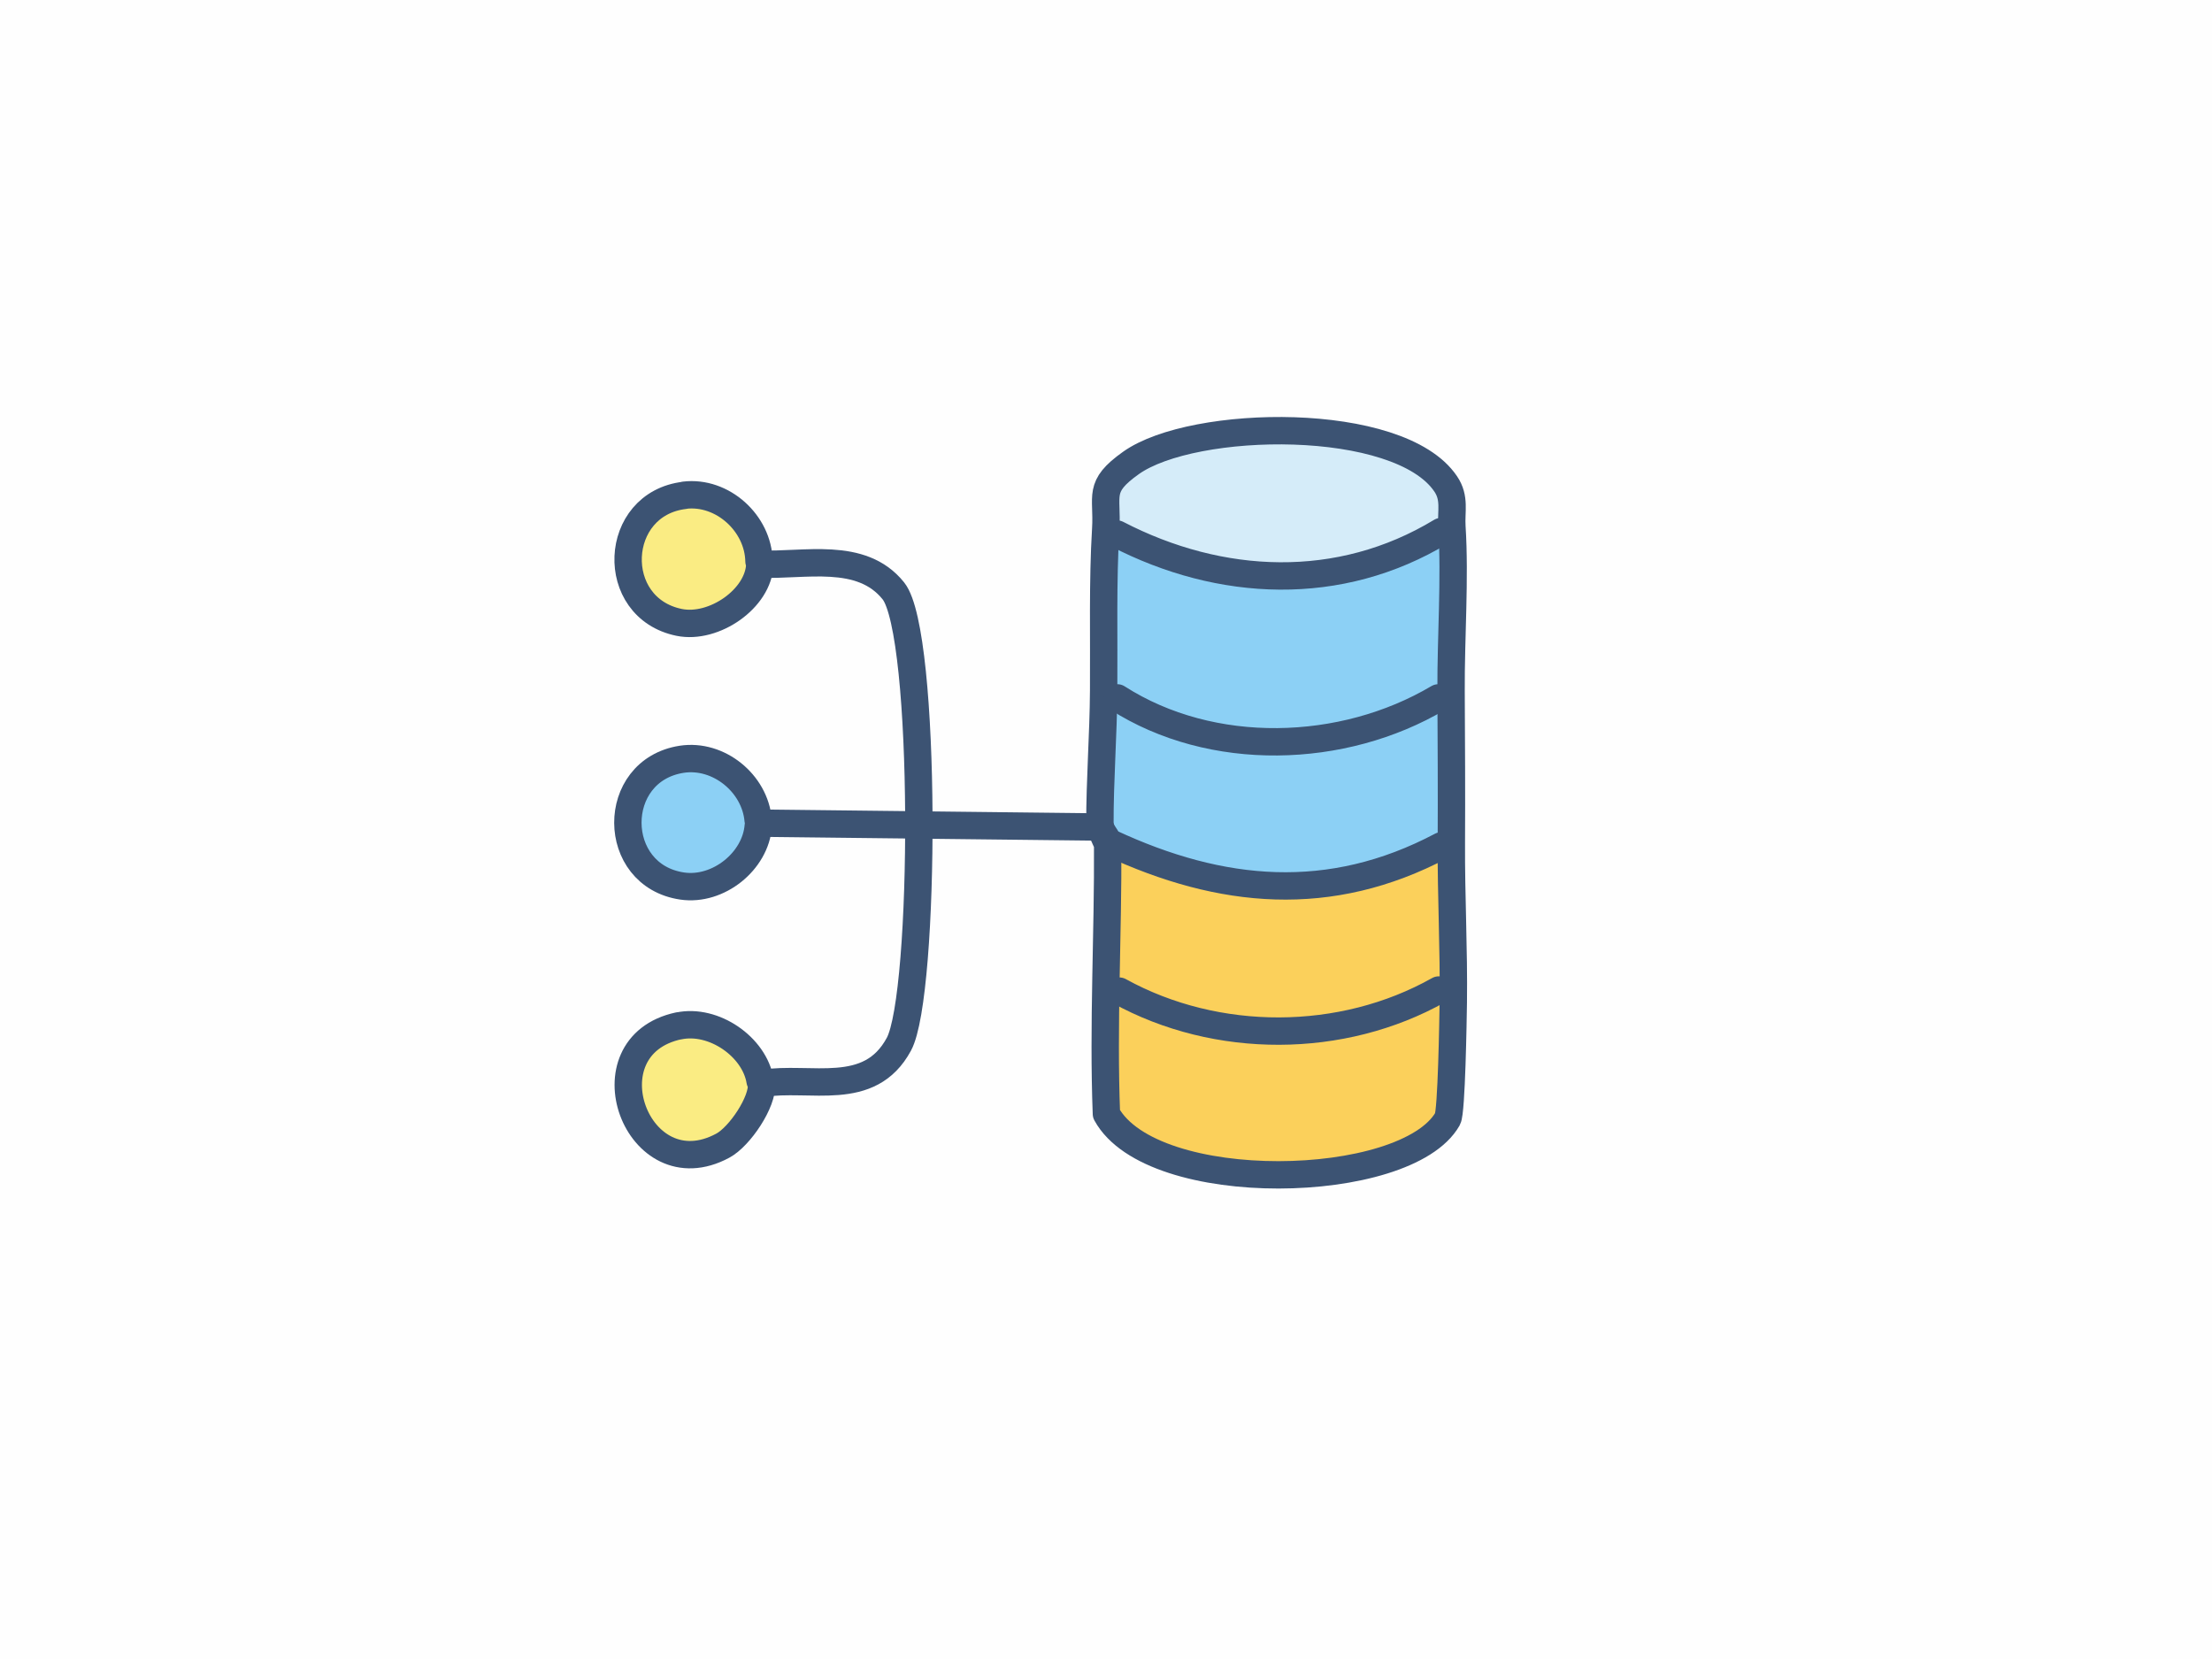
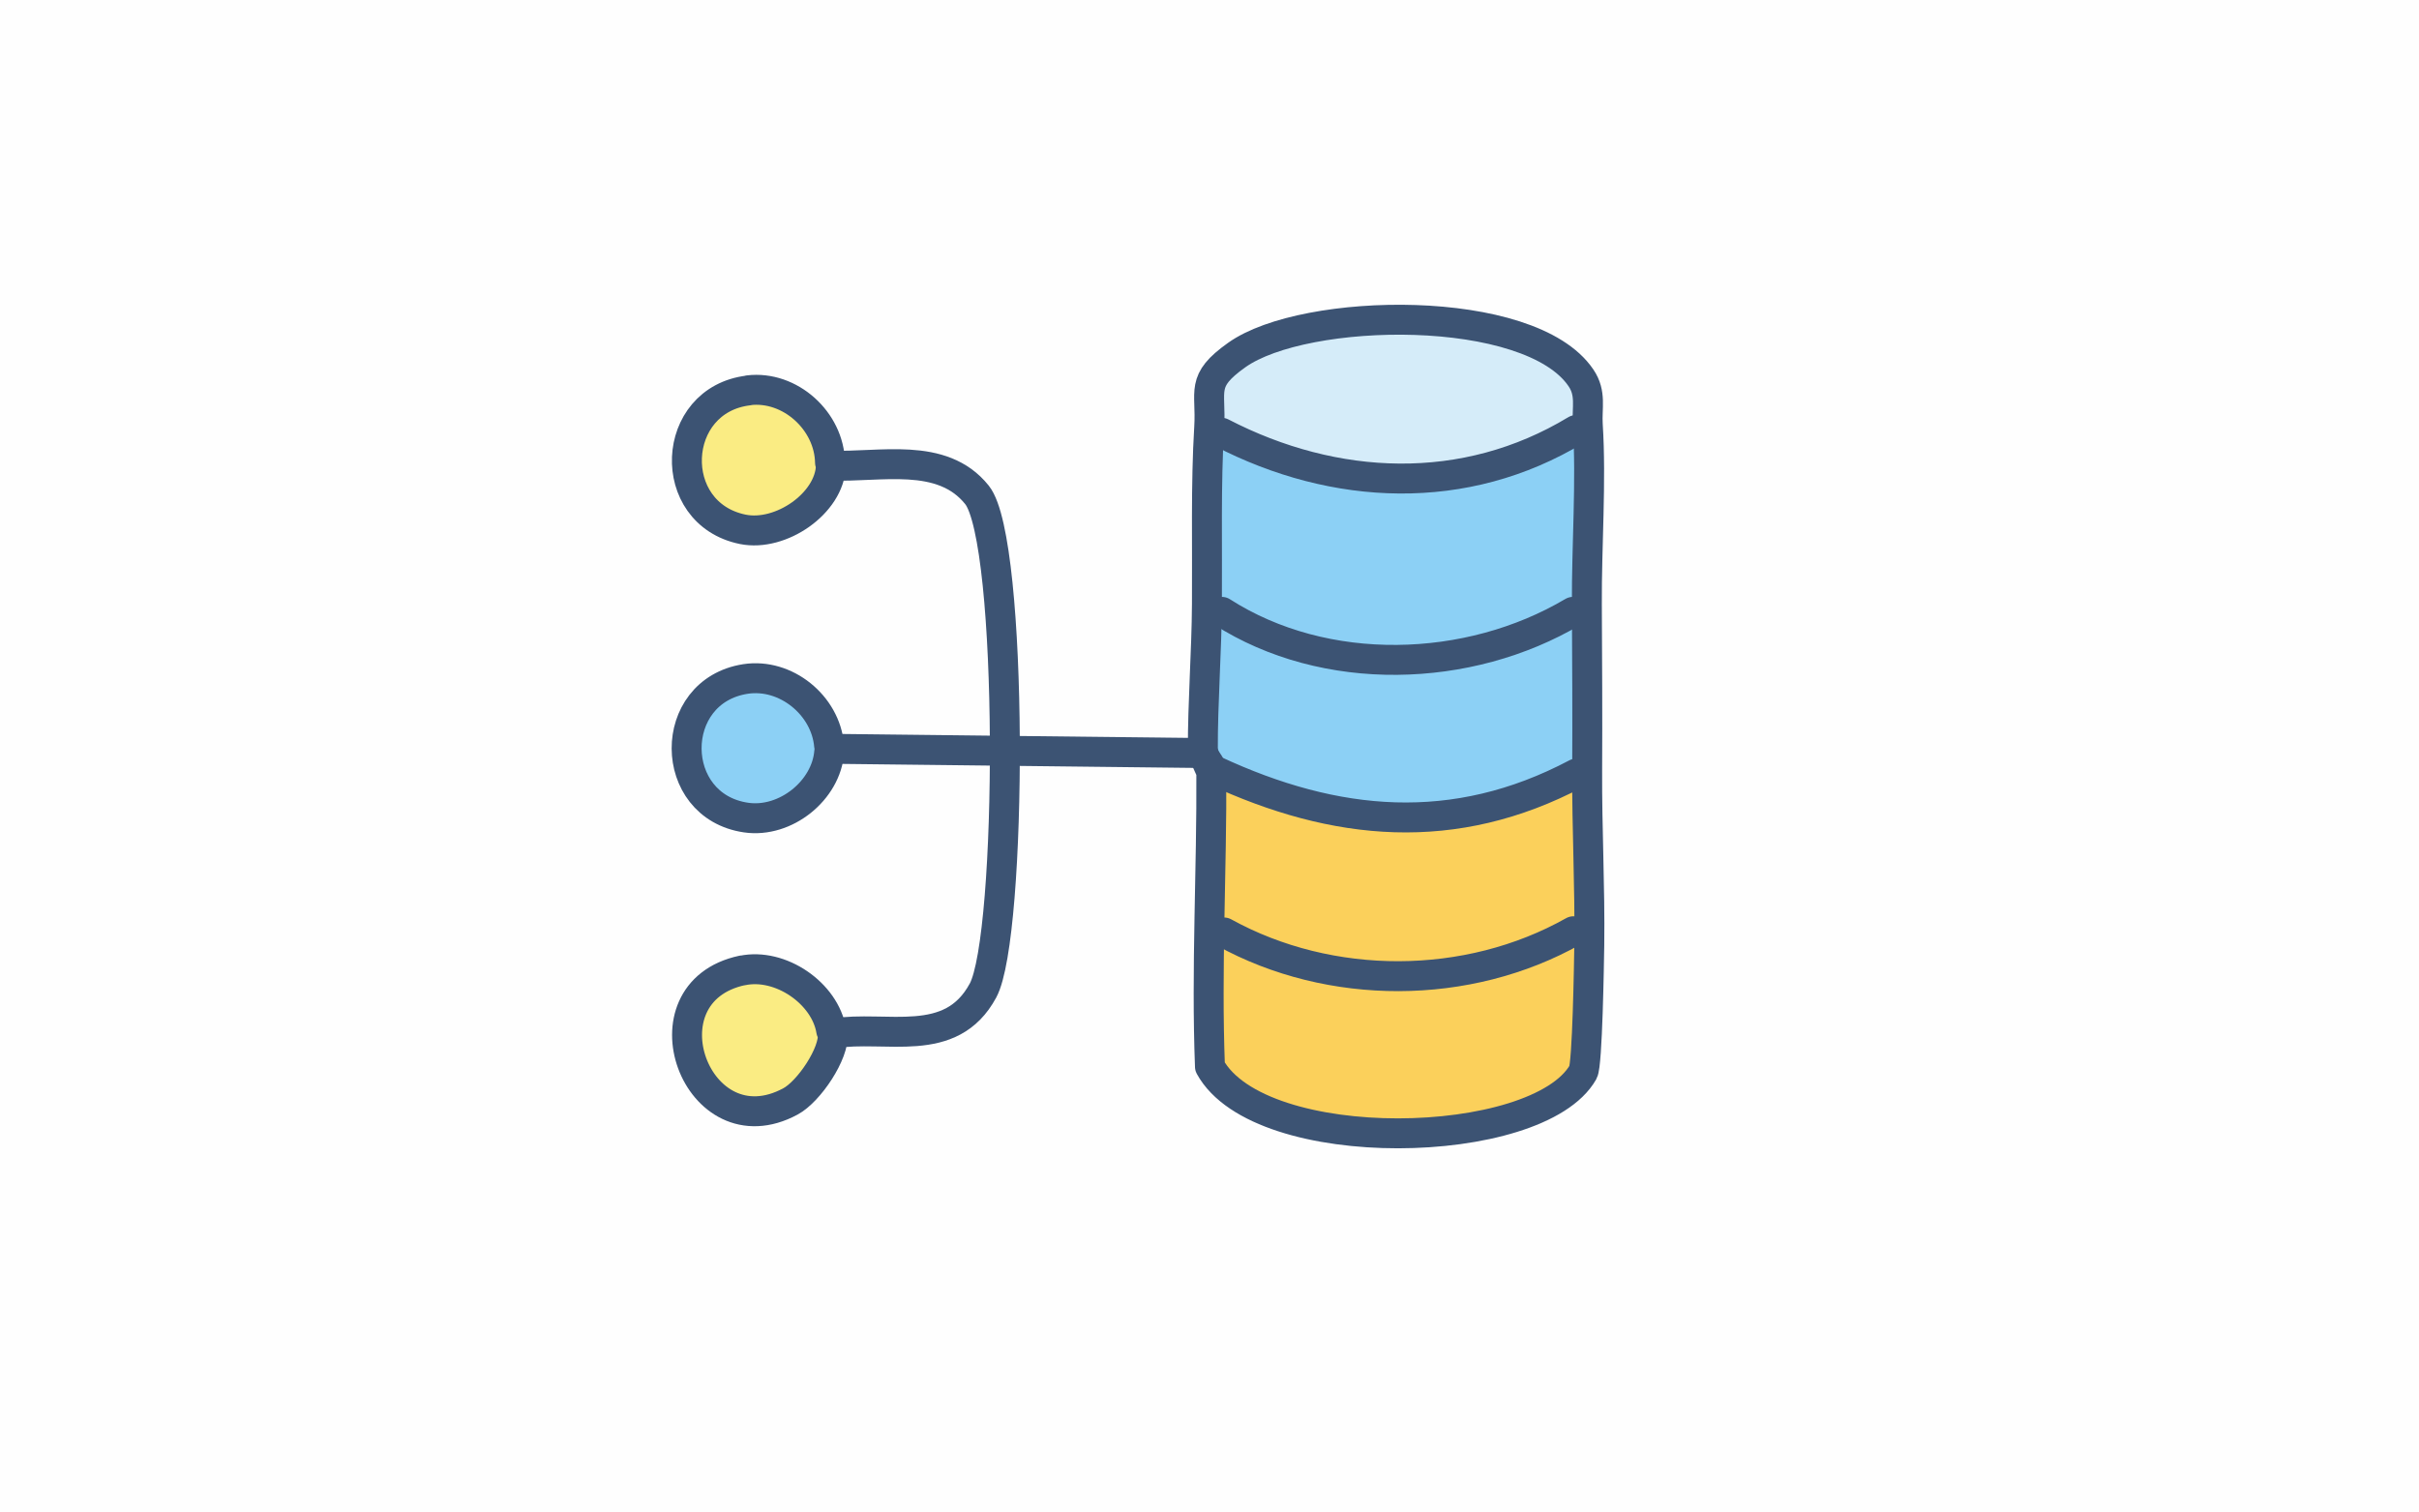
- <svg xmlns="http://www.w3.org/2000/svg" id="Layer_1" version="1.1" viewBox="0 0 160 120">
+ <svg xmlns="http://www.w3.org/2000/svg" id="Layer_1" version="1.1" viewBox="0 0 160 100">
  <defs>
    <style>
      .st0 {
        fill: #faec83;
      }

      .st0, .st1 {
        stroke: #3c5373;
        stroke-linecap: round;
        stroke-linejoin: round;
        stroke-width: 1.98px;
      }

      .st1 {
        fill: none;
      }

      .st2 {
        fill: #fbd05b;
      }

      .st3 {
        fill: #d5ecf9;
      }

      .st4 {
        fill: #fefefe;
      }

      .st5 {
        fill: #8cd0f5;
      }
    </style>
  </defs>
  <g id="Generative_Object">
    <g>
-       <rect class="st4" x="-23.06" y="-20.5" width="206.13" height="160" />
+       <rect class="st4" x="-23.06" y="-30.5" width="206.13" height="160" />
      <g>
        <g>
-           <path class="st2" d="M104.99,60.97c-.02,3.86.19,7.73.14,11.57-.02,1.2-.12,7.89-.41,8.4-3,5.26-21.38,5.66-24.68-.36-.25-6.5.13-13.01.09-19.51v-.19l.19.09c8.01,3.73,15.88,4.47,23.94.21,0,0,.73-.21.73-.21Z" />
-           <path class="st5" d="M104.97,49.97c-.42-.02-.63.33-.93.51-6.9,4.09-16.39,4.38-23.22,0-.3-.19-.55-.53-.98-.52.03-3.8-.08-7.93.15-11.69.34-.09.53.21.82.36,7.47,3.87,16.09,4.27,23.44-.18l.79-.36c.24,3.76-.08,8.04-.06,11.88h-.01Z" />
-           <path class="st5" d="M104.97,49.97c.02,3.66.04,7.33.02,10.99l-.73.21c-8.06,4.26-15.93,3.52-23.94-.21l-.19-.09c0-.06-.09-.12-.09-.18,0-.17-.38-.54-.38-.71,0-.06-.09-.12-.09-.18v-.18c-.02-3.22.25-6.46.27-9.68.44,0,.69.33.98.52,6.83,4.38,16.32,4.09,23.22,0,.3-.18.51-.53.93-.51v.02Z" />
-           <path class="st3" d="M105.03,38.09l-.79.36c-7.35,4.45-15.97,4.05-23.44.18-.29-.15-.48-.45-.82-.36.15-2.45-.63-3.04,1.82-4.78,4.5-3.21,19.4-3.48,22.77,1.51.7,1.03.38,1.98.45,3.09h.01Z" />
+           <path class="st2" d="M104.99,50.97c-.02,3.86.19,7.73.14,11.57-.02,1.2-.12,7.89-.41,8.4-3,5.26-21.38,5.66-24.68-.36-.25-6.5.13-13.01.09-19.51v-.19l.19.09c8.01,3.73,15.88,4.47,23.94.21l.73-.21Z" />
+           <path class="st5" d="M104.97,39.97c-.42-.02-.63.33-.93.51-6.9,4.09-16.39,4.38-23.22,0-.3-.19-.55-.53-.98-.52.03-3.8-.08-7.93.15-11.69.34-.09.53.21.82.36,7.47,3.87,16.09,4.27,23.44-.18l.79-.36c.24,3.76-.08,8.04-.06,11.88h-.01Z" />
+           <path class="st5" d="M104.97,39.97c.02,3.66.04,7.33.02,10.99l-.73.21c-8.06,4.26-15.93,3.52-23.94-.21l-.19-.09c0-.06-.09-.12-.09-.18,0-.17-.38-.54-.38-.71,0-.06-.09-.12-.09-.18v-.18c-.02-3.22.25-6.46.27-9.68.44,0,.69.33.98.52,6.83,4.38,16.32,4.09,23.22,0,.3-.18.51-.53.93-.51v.02Z" />
+           <path class="st3" d="M105.03,28.09l-.79.36c-7.35,4.45-15.97,4.05-23.44.18-.29-.15-.48-.45-.82-.36.15-2.45-.63-3.04,1.82-4.78,4.5-3.21,19.4-3.48,22.77,1.51.7,1.03.38,1.98.45,3.09h.01Z" />
        </g>
-         <path class="st5" d="M49.31,54.93c2.67-.41,5.3,1.74,5.53,4.41l.07.21-.06.19c-.18,2.57-2.89,4.75-5.5,4.37-5.22-.76-5.26-8.36-.04-9.17h0Z" />
-         <path class="st0" d="M49.09,74.21c2.53-.54,5.49,1.51,5.89,3.98,0,.07.09.12.1.18.13,1.31-1.58,3.85-2.8,4.5-6.2,3.34-10.07-7.2-3.18-8.67h0Z" />
-         <path class="st0" d="M49.51,35.82c2.75-.33,5.34,2.03,5.39,4.78,0,.07.06.14.06.21-.08,2.49-3.32,4.72-5.83,4.21-5.15-1.05-4.83-8.58.39-9.19h0Z" />
+         <path class="st5" d="M49.31,44.93c2.67-.41,5.3,1.74,5.53,4.41l.07.21-.06.19c-.18,2.57-2.89,4.75-5.5,4.37-5.22-.76-5.26-8.36-.04-9.17h0Z" />
+         <path class="st0" d="M49.09,64.21c2.53-.54,5.49,1.51,5.89,3.98,0,.07.09.12.1.18.13,1.31-1.58,3.85-2.8,4.5-6.2,3.34-10.07-7.2-3.18-8.67h0Z" />
+         <path class="st0" d="M49.51,25.82c2.75-.33,5.34,2.03,5.39,4.78,0,.07.06.14.06.21-.08,2.49-3.32,4.72-5.83,4.21-5.15-1.05-4.83-8.58.39-9.19h0Z" />
      </g>
    </g>
    <g>
-       <path class="st1" d="M80.96,71.69c7.04,3.88,16.11,3.86,23.11-.08" />
-       <path class="st1" d="M79.56,59.82v-.18c-.01-3.22.25-6.46.27-9.68.03-3.8-.08-7.93.15-11.69.15-2.45-.63-3.04,1.82-4.78,4.5-3.21,19.4-3.48,22.77,1.51.7,1.03.38,1.98.45,3.09.24,3.76-.08,8.04-.06,11.88s.04,7.33.02,10.99c-.02,3.86.19,7.73.14,11.57-.02,1.2-.12,7.89-.41,8.4-3,5.26-21.38,5.66-24.68-.36-.25-6.5.13-13.01.09-19.51l-.56-1.25h0Z" />
-       <path class="st1" d="M80.8,38.63c7.47,3.87,16.09,4.27,23.44-.18" />
-       <path class="st1" d="M54.91,59.54c0-.07-.06-.13-.07-.21-.23-2.67-2.86-4.82-5.53-4.41-5.22.81-5.18,8.41.04,9.17,2.61.38,5.31-1.8,5.5-4.37,0-.07.07-.13.06-.19h0Z" />
-       <path class="st1" d="M80.13,60.88l-.09-.18c0-.17-.38-.54-.38-.71l-.09-.18" />
-       <path class="st1" d="M80.13,60.88l.19.09c8.01,3.73,15.88,4.47,23.94.21" />
-       <path class="st1" d="M54.96,40.8c3.21.14,7.34-.96,9.66,1.94,2.44,3.05,2.34,29.19.4,32.79-2.13,3.95-6.37,2.27-9.93,2.84" />
-       <line class="st1" x1="54.91" y1="59.54" x2="79.56" y2="59.82" />
-       <path class="st1" d="M104.04,50.48c-6.9,4.09-16.39,4.38-23.22,0" />
+       <path class="st1" d="M80.96,61.69c7.04,3.88,16.11,3.86,23.11-.08" />
+       <path class="st1" d="M79.56,49.82v-.18c-.01-3.22.25-6.46.27-9.68.03-3.8-.08-7.93.15-11.69.15-2.45-.63-3.04,1.82-4.78,4.5-3.21,19.4-3.48,22.77,1.51.7,1.03.38,1.98.45,3.09.24,3.76-.08,8.04-.06,11.88s.04,7.33.02,10.99c-.02,3.86.19,7.73.14,11.57-.02,1.2-.12,7.89-.41,8.4-3,5.26-21.38,5.66-24.68-.36-.25-6.5.13-13.01.09-19.51l-.56-1.25h0Z" />
+       <path class="st1" d="M80.8,28.63c7.47,3.87,16.09,4.27,23.44-.18" />
+       <path class="st1" d="M54.91,49.54c0-.07-.06-.13-.07-.21-.23-2.67-2.86-4.82-5.53-4.41-5.22.81-5.18,8.41.04,9.17,2.61.38,5.31-1.8,5.5-4.37,0-.07.07-.13.06-.19h0Z" />
+       <path class="st1" d="M80.13,50.88l-.09-.18c0-.17-.38-.54-.38-.71l-.09-.18" />
+       <path class="st1" d="M80.13,50.88l.19.09c8.01,3.73,15.88,4.47,23.94.21" />
+       <path class="st1" d="M54.96,30.8c3.21.14,7.34-.96,9.66,1.94,2.44,3.05,2.34,29.19.4,32.79-2.13,3.95-6.37,2.27-9.93,2.84" />
+       <line class="st1" x1="54.91" y1="49.54" x2="79.56" y2="49.82" />
+       <path class="st1" d="M104.04,40.48c-6.9,4.09-16.39,4.38-23.22,0" />
    </g>
  </g>
</svg>
